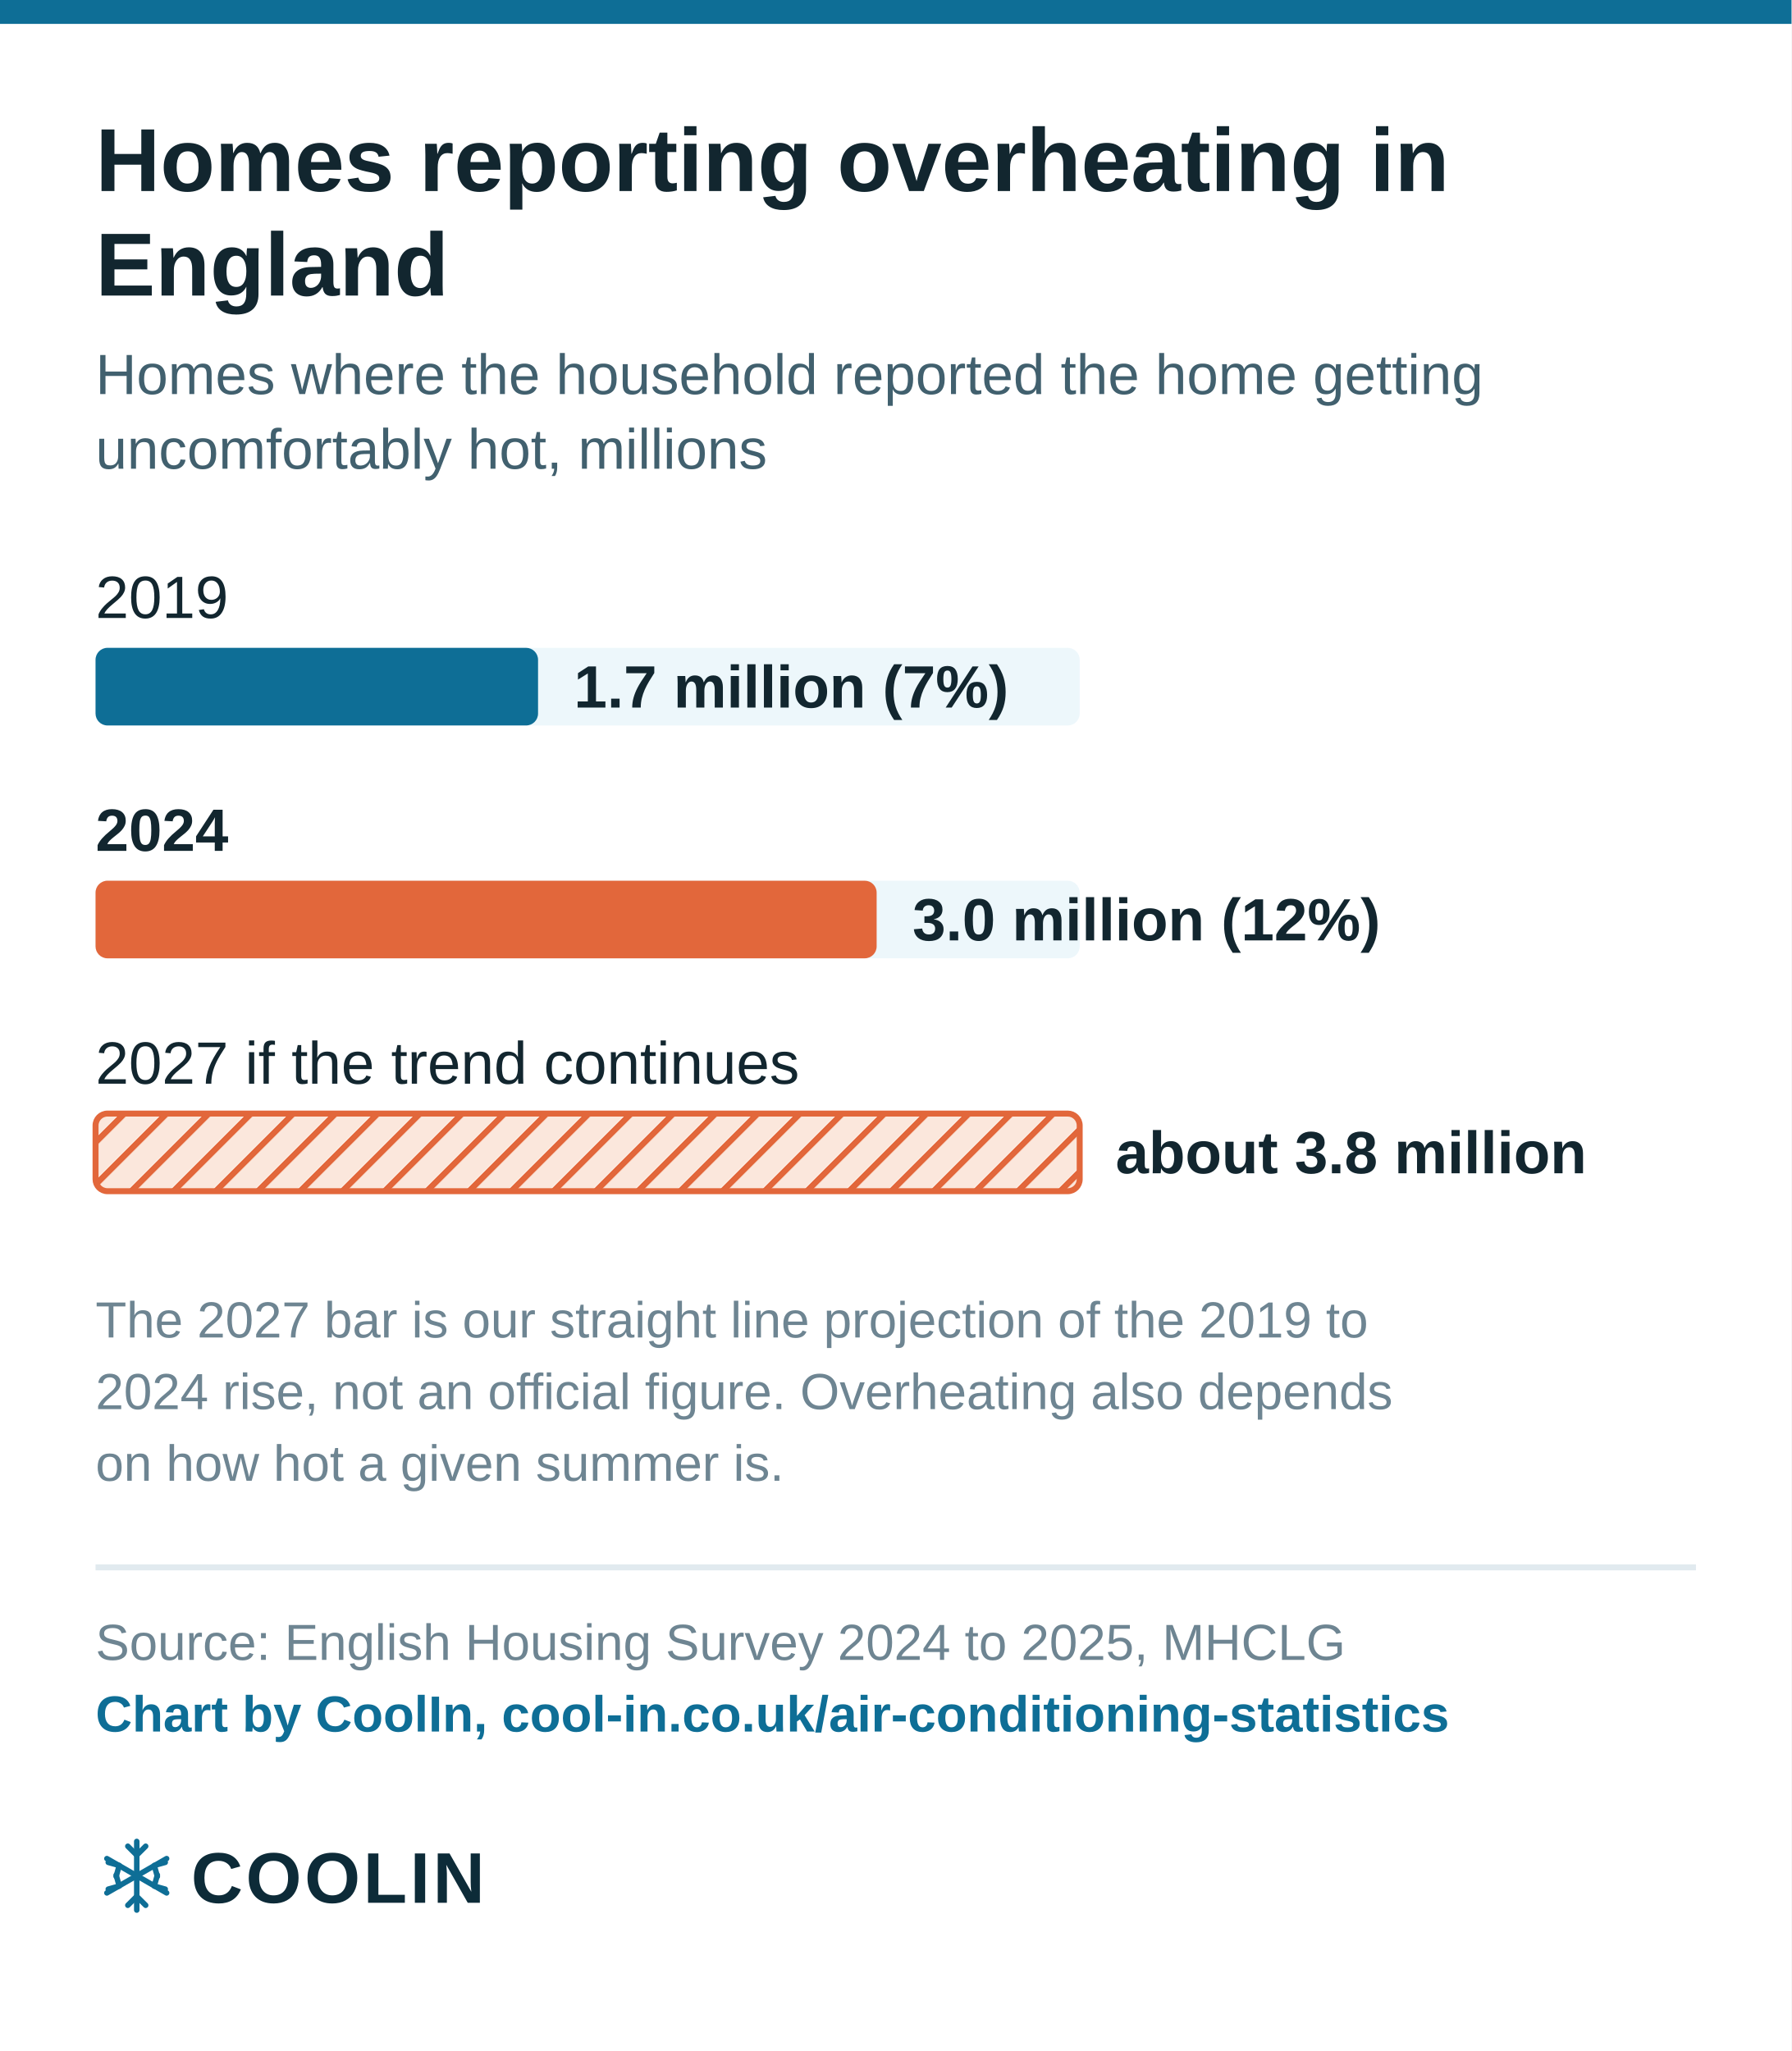
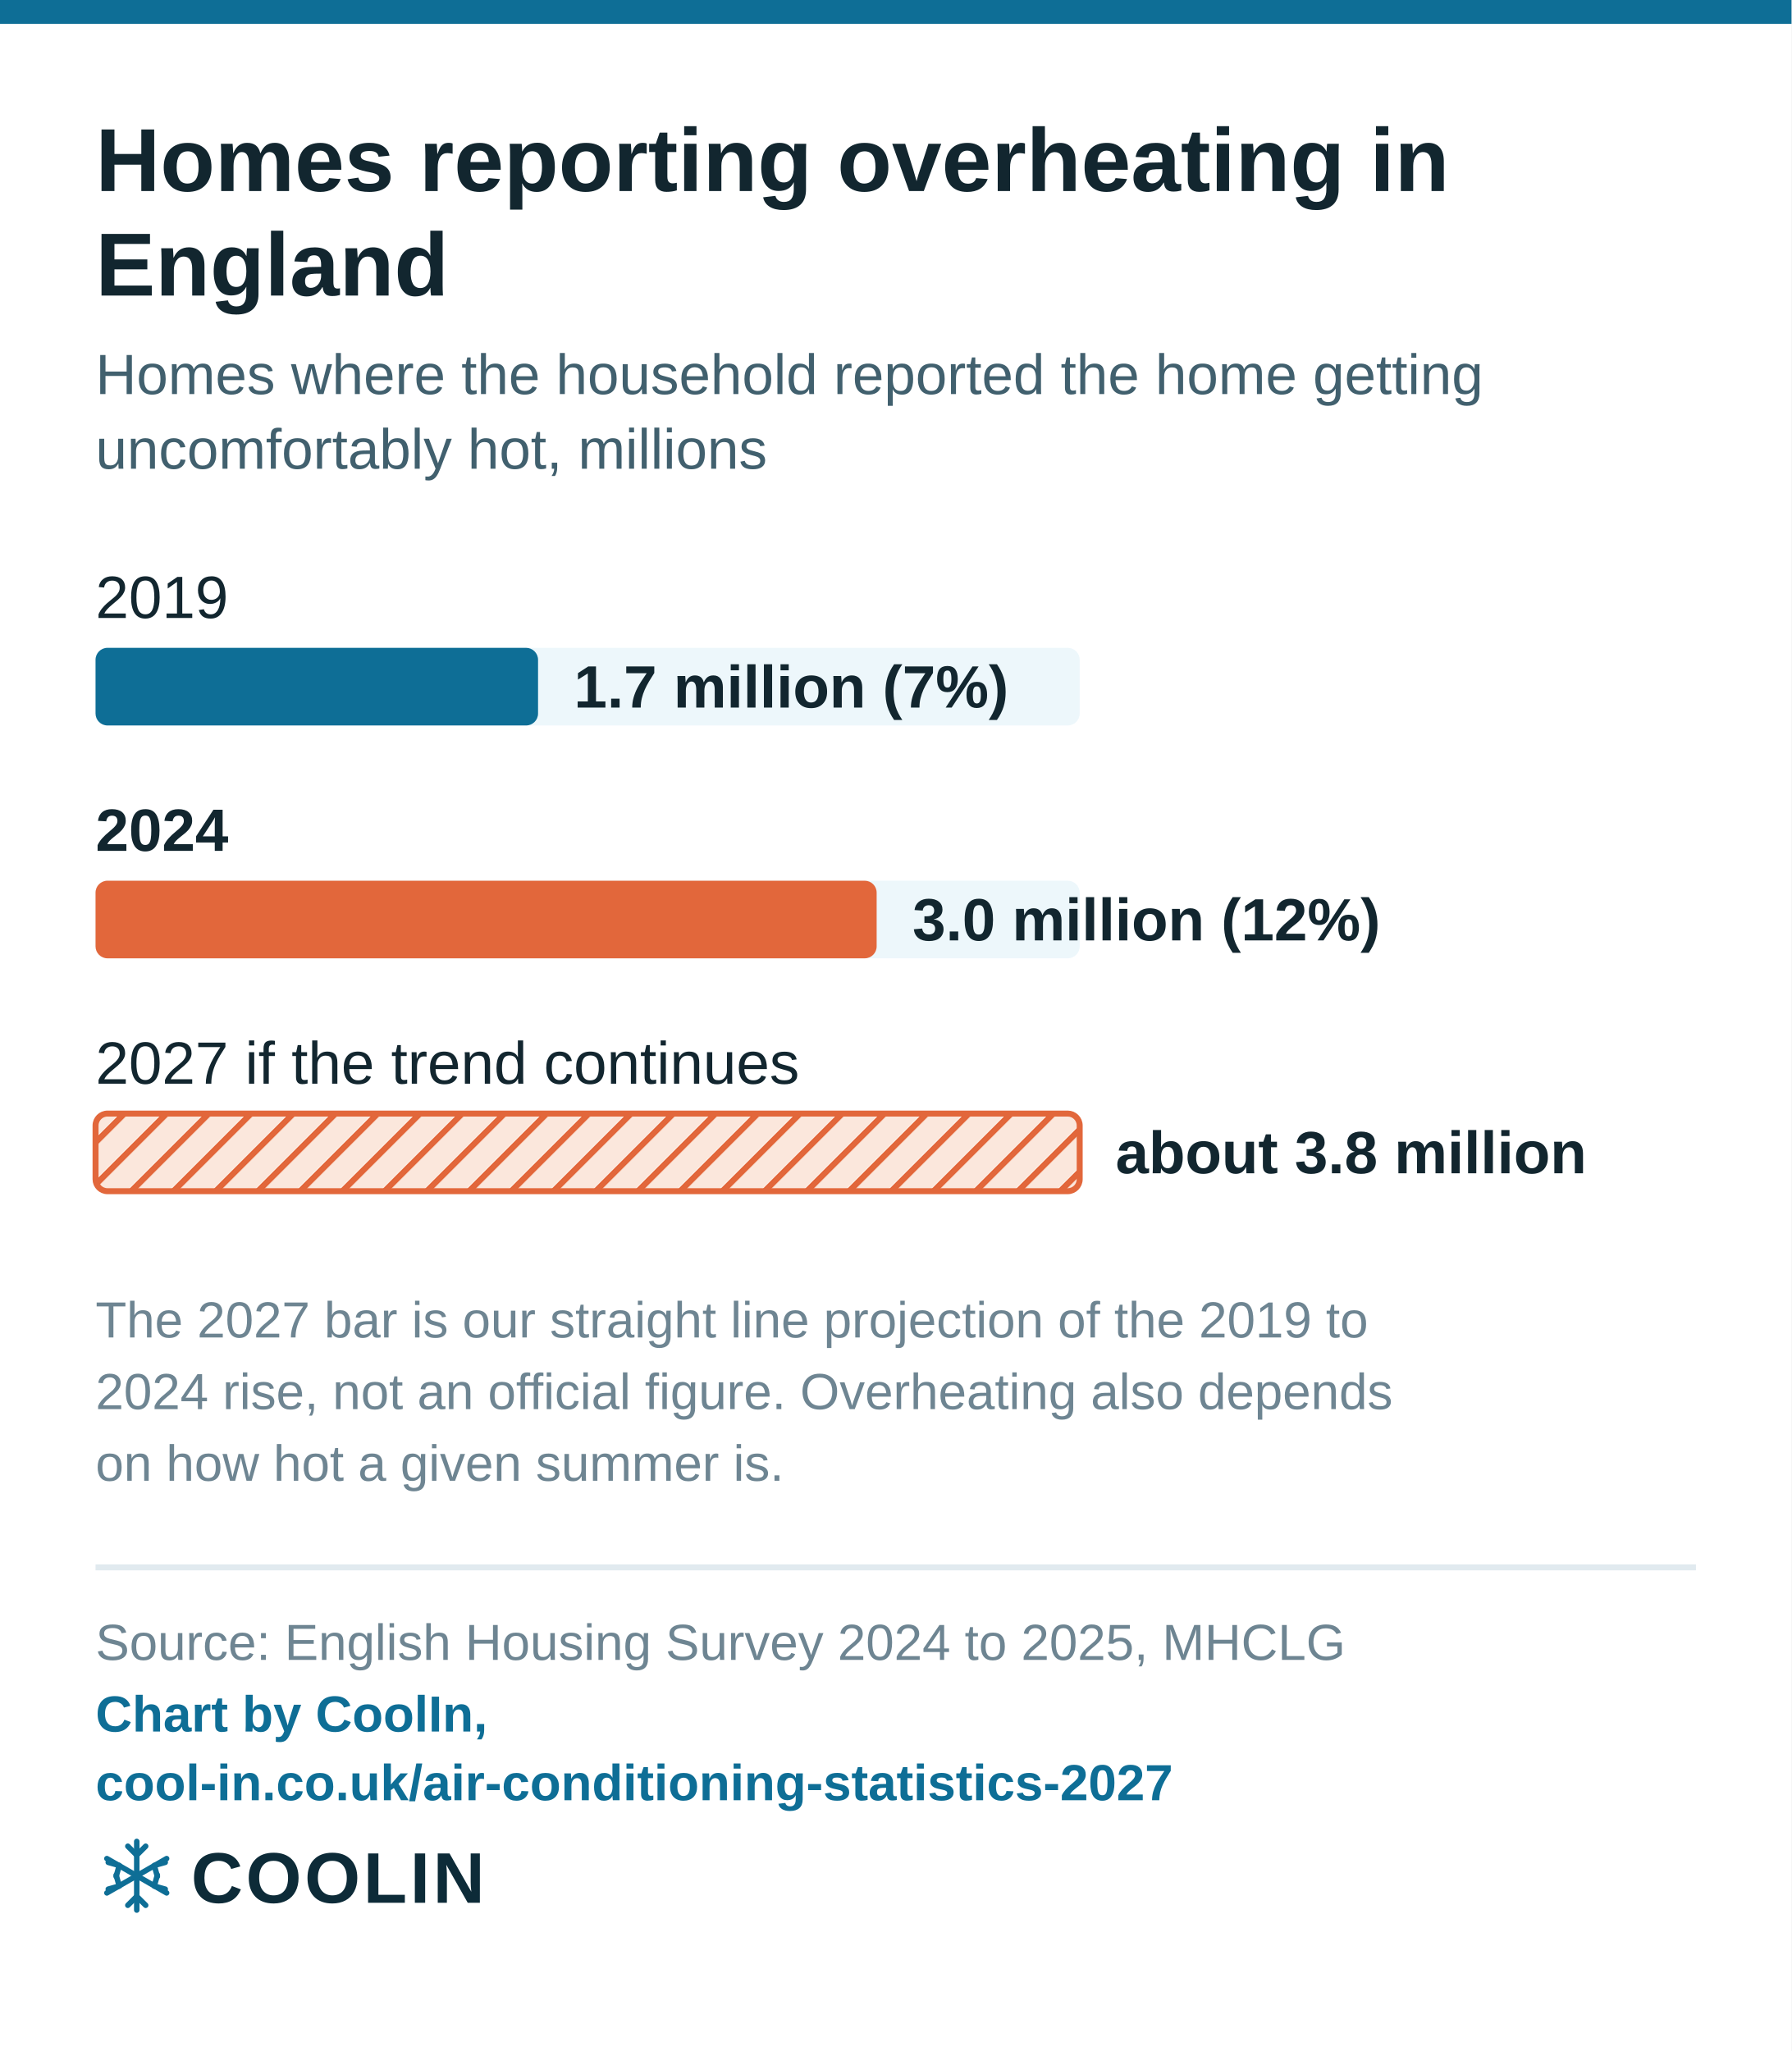
<svg xmlns="http://www.w3.org/2000/svg" viewBox="0 0 600 687" width="600" height="687" font-family="Arial, Helvetica, sans-serif">
  <rect width="600" height="687" fill="#FFFFFF" />
  <rect width="600" height="8" fill="#0E6E96" />
  <text x="32" y="64" font-size="30" font-weight="700" fill="#12262F">Homes reporting overheating in</text>
  <text x="32" y="99" font-size="30" font-weight="700" fill="#12262F">England</text>
  <text x="32" y="132" font-size="19" fill="#41606E">Homes where the household reported the home getting</text>
  <text x="32" y="157" font-size="19" fill="#41606E">uncomfortably hot, millions</text>
  <g transform="translate(0,187)">
    <defs>
      <pattern id="hatch" width="10" height="10" patternUnits="userSpaceOnUse" patternTransform="rotate(45)">
        <rect width="10" height="10" fill="#FBE7DC" />
        <line x1="0" y1="0" x2="0" y2="10" stroke="#E2673B" stroke-width="4" />
      </pattern>
    </defs>
    <text x="32" y="20" font-size="20" font-weight="400" fill="#12262F">2019</text>
    <rect x="32" y="30" width="329.6" height="26" rx="4" fill="#D7EDF7" opacity=".45" />
    <rect x="32" y="30" width="148.2" height="26" rx="4" fill="#0E6E96" />
    <text x="192.2" y="50" font-size="20" font-weight="700" fill="#12262F">1.7 million (7%)</text>
    <text x="32" y="98" font-size="20" font-weight="700" fill="#12262F">2024</text>
    <rect x="32" y="108" width="329.6" height="26" rx="4" fill="#D7EDF7" opacity=".45" />
    <rect x="32" y="108" width="261.6" height="26" rx="4" fill="#E2673B" />
    <text x="305.6" y="128" font-size="20" font-weight="700" fill="#12262F">3.0 million (12%)</text>
    <text x="32" y="176" font-size="20" font-weight="400" fill="#12262F">2027 if the trend continues</text>
    <rect x="32" y="186" width="329.6" height="26" rx="4" fill="#D7EDF7" opacity=".45" />
    <rect x="32" y="186" width="329.6" height="26" rx="4" fill="url(#hatch)" stroke="#E2673B" stroke-width="2" />
    <text x="373.6" y="206" font-size="20" font-weight="700" fill="#12262F">about 3.8 million</text>
  </g>
  <text x="32" y="448" font-size="17" fill="#6E8592">The 2027 bar is our straight line projection of the 2019 to</text>
  <text x="32" y="472" font-size="17" fill="#6E8592">2024 rise, not an official figure. Overheating also depends</text>
  <text x="32" y="496" font-size="17" fill="#6E8592">on how hot a given summer is.</text>
  <line x1="32" y1="525" x2="568" y2="525" stroke="#E1EAEF" stroke-width="2" />
  <text x="32" y="556" font-size="17" fill="#6E8592">Source: English Housing Survey 2024 to 2025, MHCLG</text>
-   <text x="32" y="580" font-size="17" font-weight="700" fill="#0E6E96">Chart by CoolIn, cool-in.co.uk/air-conditioning-statistics</text>
+   <text x="32" y="580" font-size="17" font-weight="700" fill="#0E6E96">Chart by CoolIn,</text>
+   <text x="32" y="603" font-size="17" font-weight="700" fill="#0E6E96">cool-in.co.uk/air-conditioning-statistics-2027</text>
  <g transform="translate(32,614.5) scale(1.150)" fill="none" stroke="#0E6E96" stroke-width="1.6" stroke-linecap="round">
    <path d="M12 2v20" />
    <path d="M3.3 7 20.7 17" />
    <path d="M20.7 7 3.3 17" />
    <path d="M12 6 9.4 3.4M12 6l2.6-2.6M12 18l-2.6 2.6M12 18l2.6 2.6" />
    <path d="m17.1 9 3.2-.9M17.1 9l.9 3.2M6.9 15l-3.2.9M6.9 15 6 11.8" />
    <path d="m17.1 15 3.2.9M17.1 15l.9-3.2M6.9 9l-3.2-.9M6.9 9 6 12.2" />
  </g>
  <text x="64" y="637.35" font-size="24" font-weight="900" letter-spacing="1" fill="#0D2B38">COOLIN</text>
</svg>
